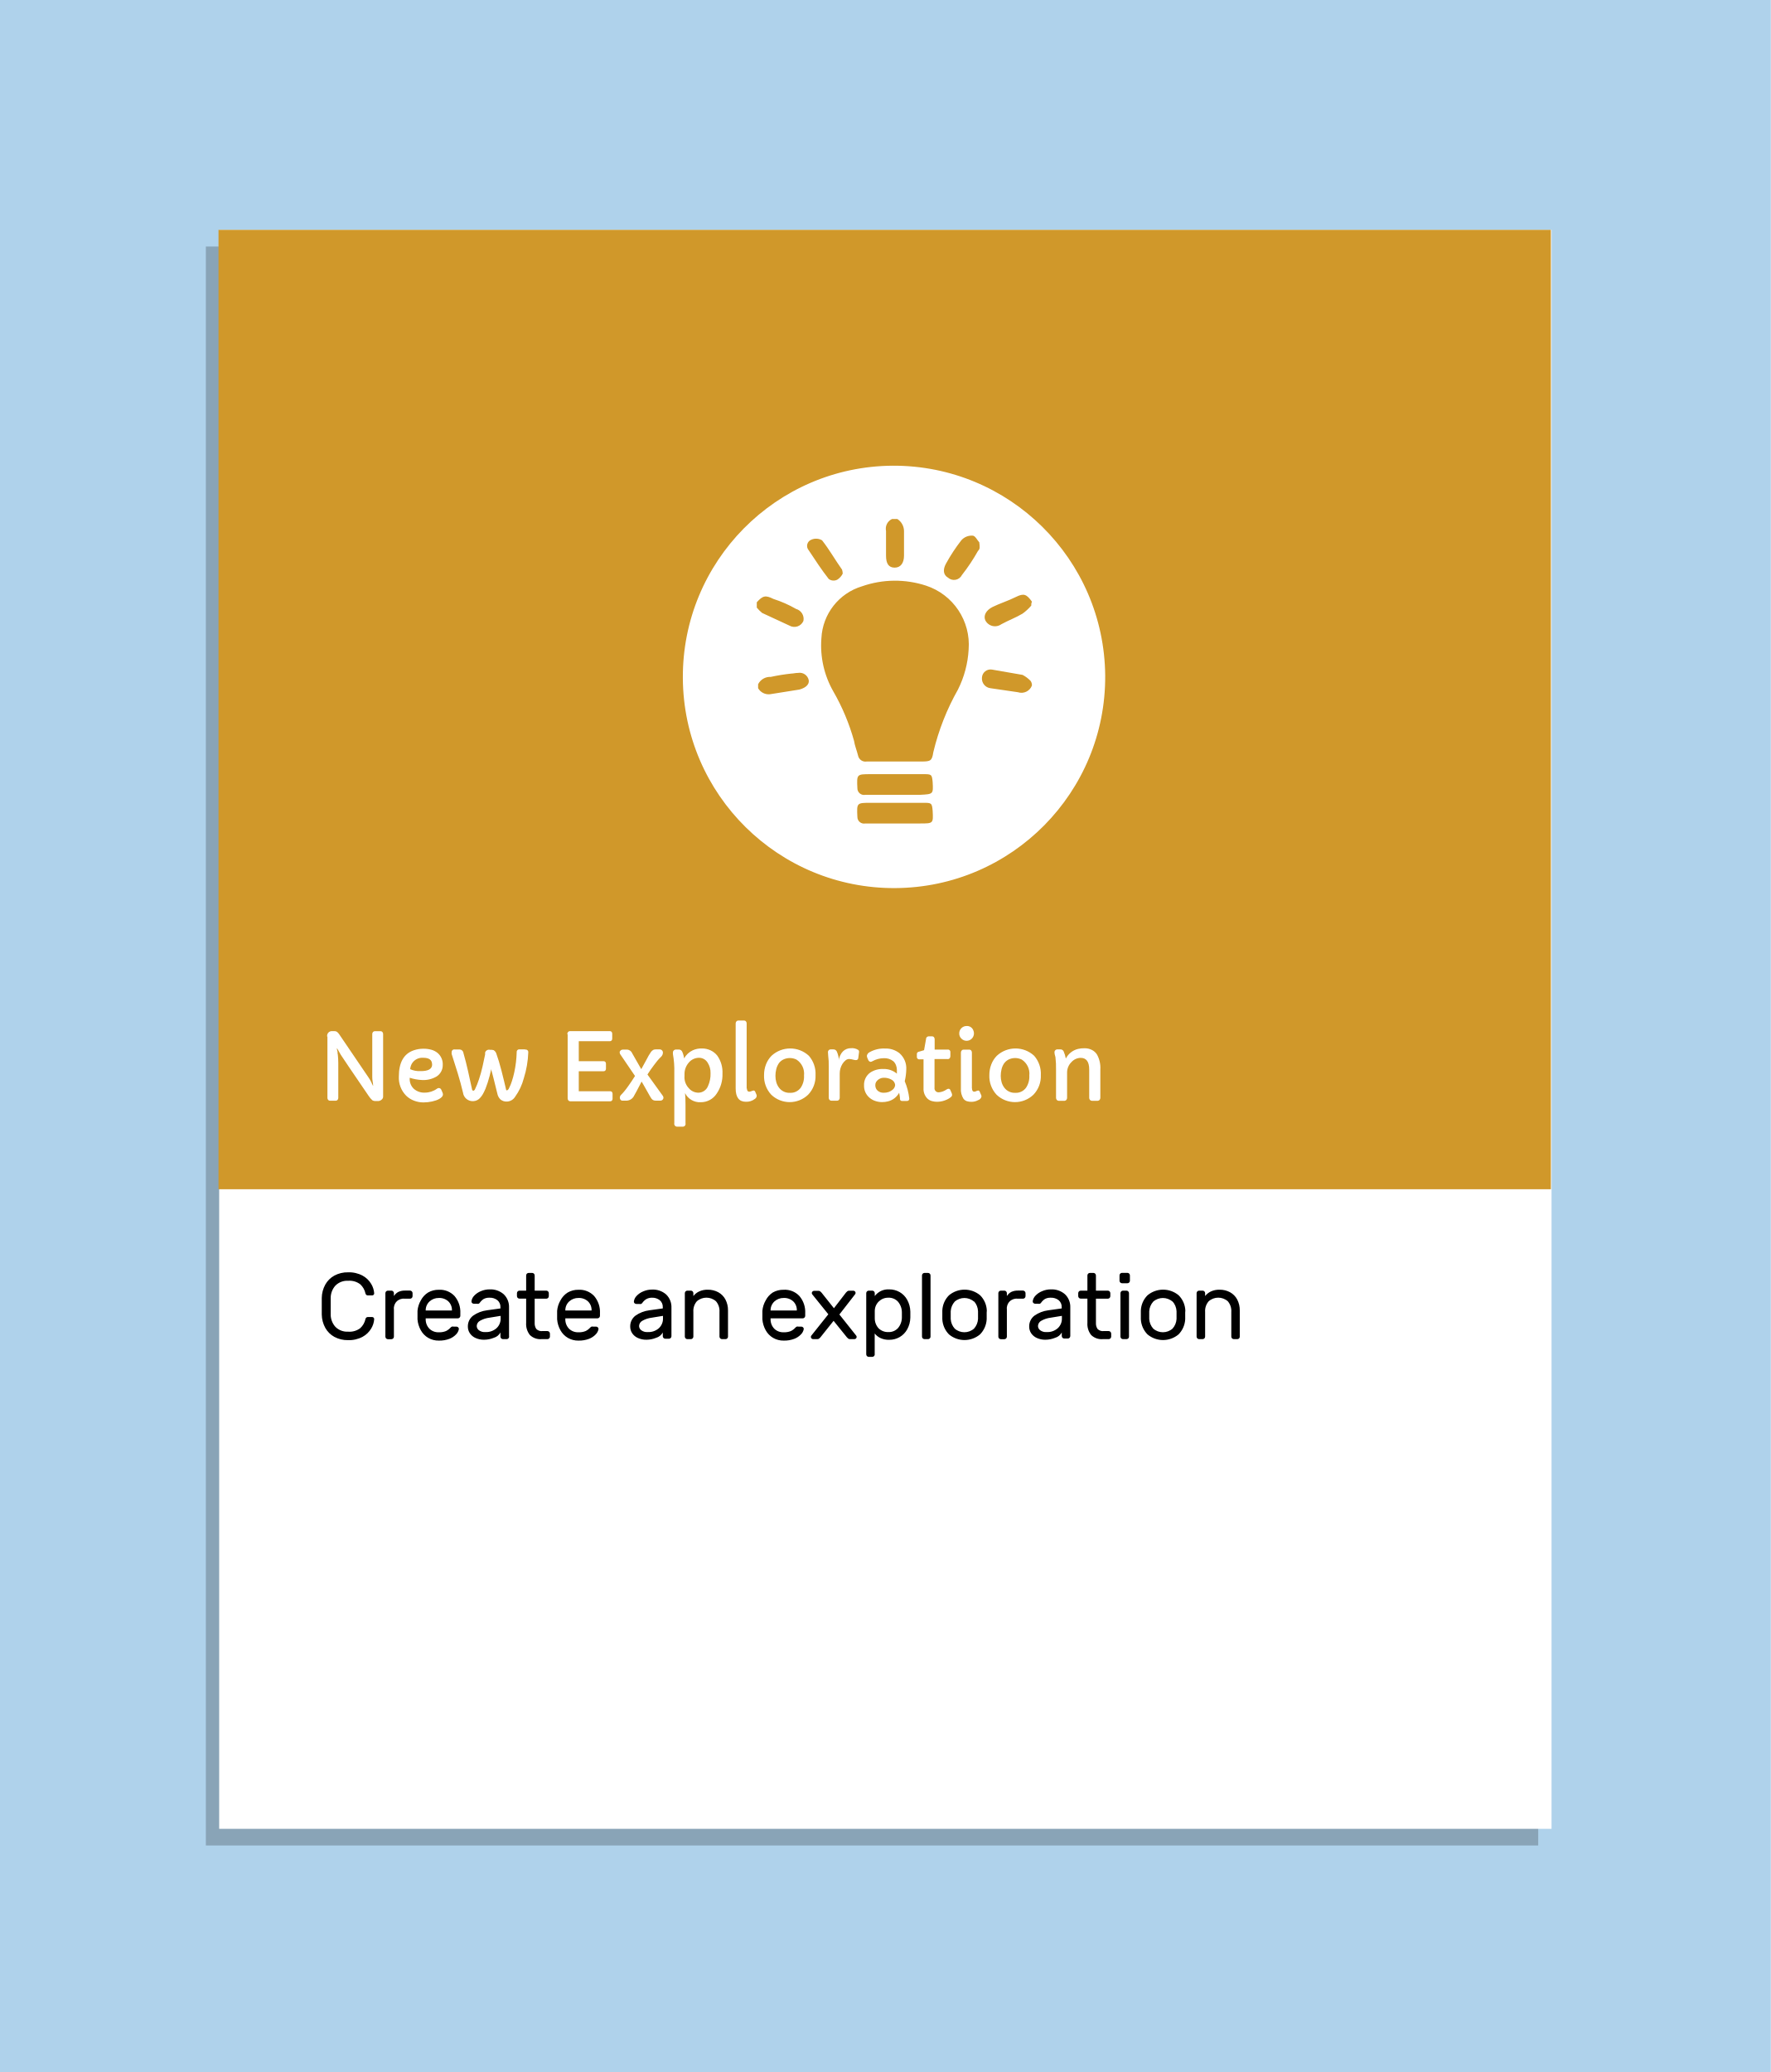
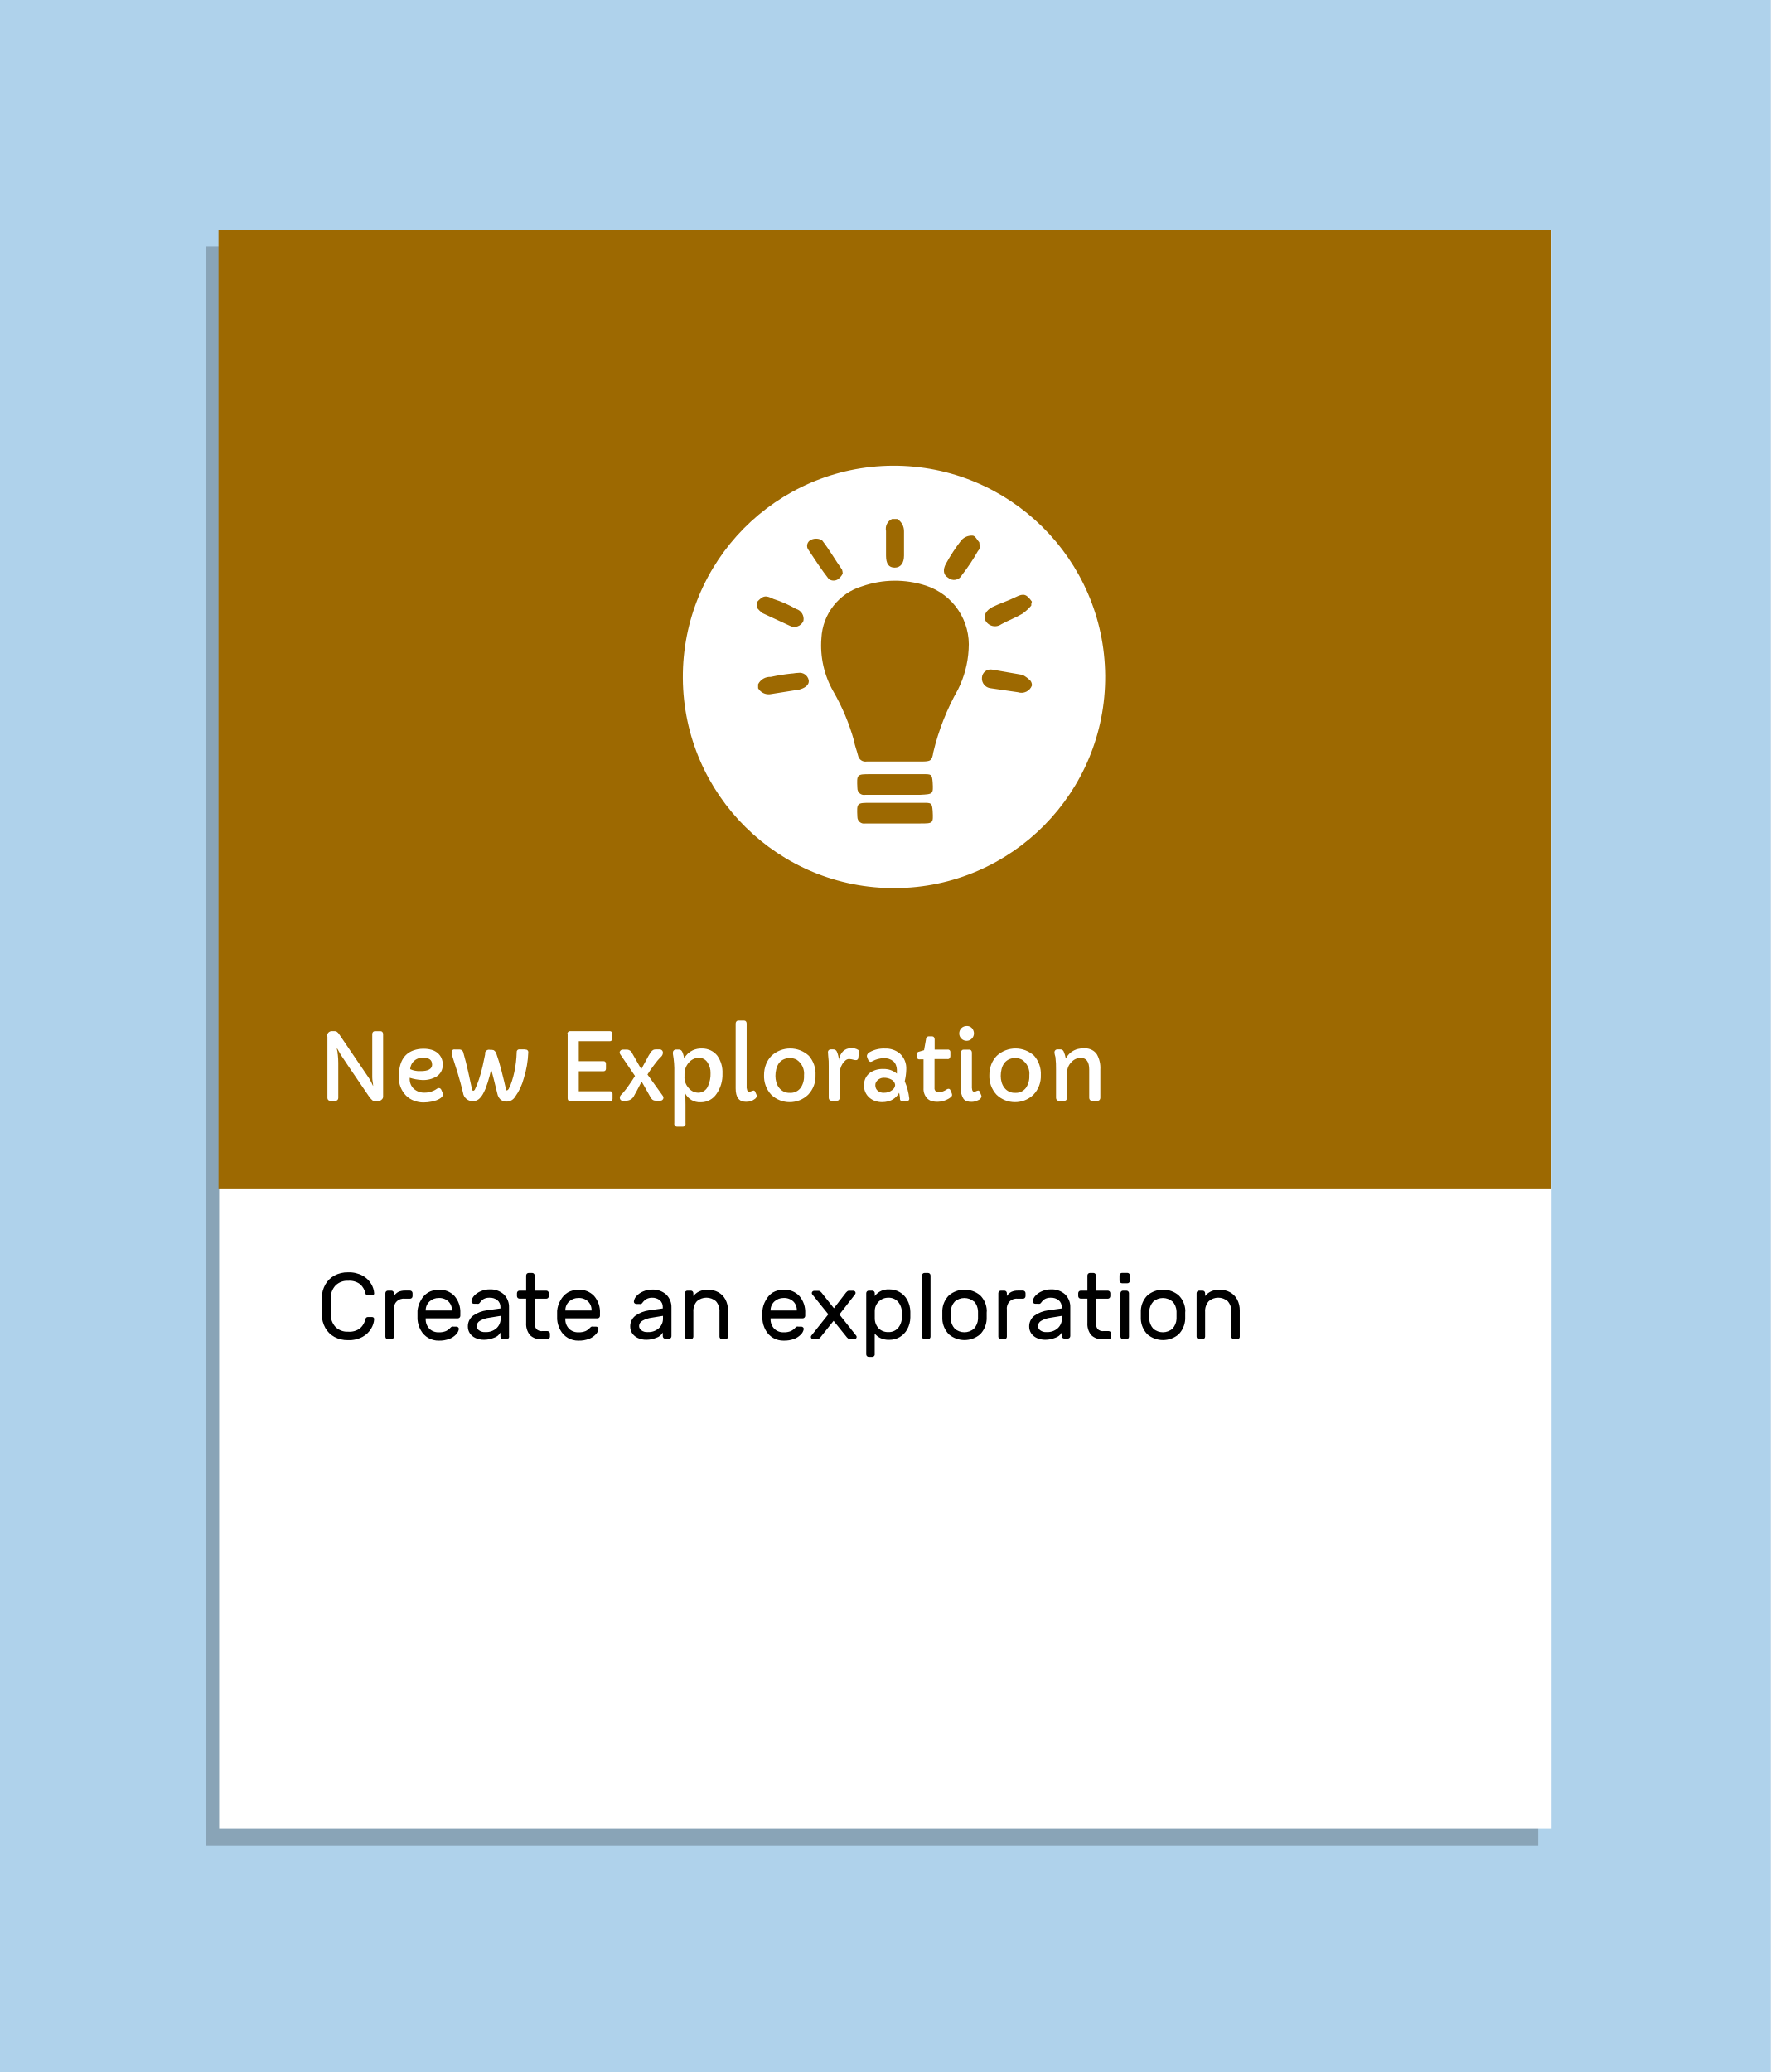
<svg xmlns="http://www.w3.org/2000/svg" viewBox="0 0 265.8 311">
  <style>.B,.F{isolation:isolate}</style>
  <path d="M0 0h265.8v311H0z" fill="#afd2eb" />
  <path class="B" d="M30.9 37h200v240h-200z" opacity=".22" />
  <path d="M32.9 34.5h200v240h-200z" fill="#fff" />
-   <path d="M32.8 34.5h200v144h-200z" fill="#d0982a" />
+   <path d="M32.8 34.5h200v144h-200z" fill="#9d6901" />
  <path d="M134 69.9a31.7 31.7 0 1 0 31.9 31.5A31.77 31.77 0 0 0 134 69.9zm-.1 8h.8a2.17 2.17 0 0 1 1 1.9v3.6c0 1.1-.5 1.8-1.4 1.8s-1.3-.6-1.3-1.8v-3.7a1.61 1.61 0 0 1 .9-1.8zm-20.3 12.5c.9-1 1.3-1.1 2.5-.5a17.5 17.5 0 0 1 3.4 1.5 1.55 1.55 0 0 1 1.1 1.8 1.48 1.48 0 0 1-2.1.7l-4.1-1.9a6 6 0 0 1-.8-.8v-.8zm6.4 13.1l-4.4.7a1.83 1.83 0 0 1-1.8-.9v-.6a2 2 0 0 1 1.9-1.1 28.68 28.68 0 0 1 3.1-.5c.3 0 .6-.1 1-.1a1.39 1.39 0 0 1 1.6 1.1c.1.8-.7 1.2-1.4 1.4zm1.8-22.5a1.76 1.76 0 0 1 1.6.1c1.1 1.4 2 3 3 4.4a2.18 2.18 0 0 1 .1.6 2.28 2.28 0 0 1-.8.9 1.21 1.21 0 0 1-1.3-.1c-1.1-1.4-2-2.8-3-4.3a1 1 0 0 1 .4-1.6zm16.3 42.6h-8.2a1 1 0 0 1-1.2-1c-.1-2.1-.1-2.1 2-2.1h7.9c1.2 0 1.3 0 1.4 1.2.1 1.9.1 1.9-1.9 1.9zm0-4.3h-8.2a1 1 0 0 1-1.2-1c-.1-2.1-.1-2.1 2-2.1h7.9c1.2 0 1.3 0 1.4 1.2.1 1.8.1 1.8-1.9 1.9zm7.3-21.8a15.27 15.27 0 0 1-1.6 6 36.08 36.08 0 0 0-3.7 9.4c-.2 1.3-.4 1.4-1.8 1.4h-8.2a1.13 1.13 0 0 1-1.3-.9c-.2-.8-.5-1.5-.6-2.2a32.18 32.18 0 0 0-3.1-7.4 13.9 13.9 0 0 1-1.8-8 8.57 8.57 0 0 1 6.1-7.8 15 15 0 0 1 9.6-.1 9.33 9.33 0 0 1 6.4 9.6zm1.4-14.8a28.16 28.16 0 0 1-2.4 3.6 1.34 1.34 0 0 1-2.1.4c-.7-.4-.8-1.2-.3-2.1a26.37 26.37 0 0 1 2.3-3.5 2.06 2.06 0 0 1 1.7-.7c.4 0 .7.7 1 1 .1.8.1 1-.2 1.3zm8.1 20.2a1.68 1.68 0 0 1-2.1 1l-4.1-.6a1.46 1.46 0 0 1-1.3-1.6 1.29 1.29 0 0 1 1.5-1.2l4.6.8a4.7 4.7 0 0 1 1.2.9 1.08 1.08 0 0 1 .2.7zm-.1-12a7.41 7.41 0 0 1-1.3 1.2c-1 .6-2.1 1-3.2 1.6a1.63 1.63 0 0 1-2.4-.6c-.3-.7.1-1.5 1.1-2s2.3-.9 3.5-1.5 1.6-.4 2.4.7a1.27 1.27 0 0 0-.1.6z" fill="#fff" />
  <path d="M49.12 155.62a.7.7 0 0 1 .74-.85h.28a.78.78 0 0 1 .39.07 1.25 1.25 0 0 1 .38.39l4.4 6.48a4.86 4.86 0 0 1 .4.68l.29.61h0a.36.36 0 0 0 0-.18q0-.18-.07-.52a4.18 4.18 0 0 1-.05-.67v-6.43a.43.43 0 0 1 .11-.3.33.33 0 0 1 .26-.12h.9a.32.32 0 0 1 .25.12.43.43 0 0 1 .11.3v9.38a.54.54 0 0 1-.17.42.82.82 0 0 1-.52.26h-.42a.89.89 0 0 1-.5-.11 3.12 3.12 0 0 1-.57-.67q-3.9-5.71-4.18-6.17l-.57-1h0v.1c0 .1 0 .18.06.34s0 .34.07.54q.07.68.07 1.27v5.24a.43.43 0 0 1-.11.29.33.33 0 0 1-.26.12h-.9a.32.32 0 0 1-.25-.12.43.43 0 0 1-.11-.29v-9.21zm12.38 6.15v.13a2 2 0 0 0 .59 1.5 2.32 2.32 0 0 0 1.69.6 3.09 3.09 0 0 0 1.8-.58.51.51 0 0 1 .28-.11.41.41 0 0 1 .38.25l.19.44a.71.71 0 0 1 .06.29.52.52 0 0 1-.14.33 1.45 1.45 0 0 1-.37.3 2.74 2.74 0 0 1-.52.24 5.46 5.46 0 0 1-.61.17 6.19 6.19 0 0 1-1.31.14 3.91 3.91 0 0 1-1.38-.26 3.36 3.36 0 0 1-1.2-.76 3.82 3.82 0 0 1-1.09-2.86q0-3.17 2.23-3.94a4.39 4.39 0 0 1 1.43-.24 4.35 4.35 0 0 1 1.25.16 2.57 2.57 0 0 1 .89.46 2.21 2.21 0 0 1 .79 1.81 2 2 0 0 1-.93 1.74 3.9 3.9 0 0 1-2.15.53 7.27 7.27 0 0 1-1.88-.34zm3.36-2q0-1-1.31-1a1.82 1.82 0 0 0-1.75.92 2.14 2.14 0 0 0-.23.79 3.34 3.34 0 0 0 1.5.29q1.8.03 1.8-1zm14-2.23a.38.38 0 0 1 .44.41 14.59 14.59 0 0 1-.67 3.89 8.37 8.37 0 0 1-1.32 2.8 1.51 1.51 0 0 1-1.18.7 1.42 1.42 0 0 1-1-.31 1.68 1.68 0 0 1-.48-.9q-.37-1.54-.52-2.1l-.26-1-.17-.59v.18l-.06.27-.14.59a16.89 16.89 0 0 1-.63 1.95q-.22.5-.38.78a3 3 0 0 1-.37.52 1.43 1.43 0 0 1-1.08.55A1.47 1.47 0 0 1 69.5 164q-.35-1.47-.79-2.91l-.91-2.88a.83.83 0 0 1 0-.27.39.39 0 0 1 .46-.42H69a.59.59 0 0 1 .56.51q.4 1.4.7 2.75l.59 2.69a.26.26 0 0 0 .19.25.38.38 0 0 0 .28-.27q.13-.27.29-.65l.3-.83.28-.92.25-1q.23-1 .38-1.78v-.29a.61.61 0 0 1 .72-.41 1.8 1.8 0 0 1 .55.05.94.94 0 0 1 .43.57q.17.46.37 1.12.2.66.38 1.37.46 1.81.68 2.79a.2.2 0 0 0 .14.2.58.58 0 0 0 .33-.36 6.07 6.07 0 0 0 .41-1 13 13 0 0 0 .37-1.37 16.3 16.3 0 0 0 .36-3 .39.39 0 0 1 .3-.43H78h.79zm6.3-2.33a.46.46 0 0 1 .11-.31.34.34 0 0 1 .27-.13h6a.33.33 0 0 1 .27.11.43.43 0 0 1 .09.28v.74a.41.41 0 0 1-.09.27.33.33 0 0 1-.27.11h-4.66v3h3.72a.33.33 0 0 1 .27.11.42.42 0 0 1 .09.28v.74a.42.42 0 0 1-.09.27.33.33 0 0 1-.27.11h-3.72v3h4.71a.33.33 0 0 1 .27.11.43.43 0 0 1 .09.28v.74a.41.41 0 0 1-.09.27.33.33 0 0 1-.27.11h-6a.33.33 0 0 1-.27-.13.46.46 0 0 1-.11-.31v-9.6zm8 9.88a.53.53 0 0 1-.12-.31.62.62 0 0 1 .2-.46 6.19 6.19 0 0 0 .48-.53c.19-.22.37-.47.55-.72l.54-.78.51-.79-2.21-3.25a.4.4 0 0 1-.08-.22.41.41 0 0 1 0-.19.5.5 0 0 1 .11-.15.49.49 0 0 1 .34-.15h.62a.87.87 0 0 1 .79.54q1.18 2.1 1.37 2.4l.81-1.48a8.64 8.64 0 0 1 .63-1.08 1.07 1.07 0 0 1 .37-.34.87.87 0 0 1 .35-.07H99a.48.48 0 0 1 .51.48.87.87 0 0 1-.29.64 7.47 7.47 0 0 0-.55.59l-.51.66q-.26.34-.51.7l-.46.7 2.32 3.22a.49.49 0 0 1 .08.28.42.42 0 0 1-.13.29.41.41 0 0 1-.3.13h-.72a.75.75 0 0 1-.62-.26 2.25 2.25 0 0 1-.21-.32l-1-1.77-.3-.51-.77 1.48-.33.59a1.31 1.31 0 0 1-1.09.79h-.6a.41.41 0 0 1-.36-.11zm9.67-1.02q.07.68.07 1.71v2.82a.41.41 0 0 1-.4.51h-.85a.43.43 0 0 1-.43-.53V161a13.66 13.66 0 0 0-.21-2.8 1.15 1.15 0 0 1 0-.25.4.4 0 0 1 .13-.29.43.43 0 0 1 .32-.13h.42a.55.55 0 0 1 .53.33 3.6 3.6 0 0 1 .28 1 2.88 2.88 0 0 1 1.31-1.22 3.13 3.13 0 0 1 1.34-.27 3 3 0 0 1 1.34.29 2.77 2.77 0 0 1 1 .8 4.31 4.31 0 0 1 .77 2.69 5 5 0 0 1-.87 3 2.82 2.82 0 0 1-2.4 1.29 2.48 2.48 0 0 1-2.35-1.37zm-.09-2.43a2.41 2.41 0 0 0 .66 1.7 1.88 1.88 0 0 0 1.41.67 1.56 1.56 0 0 0 1.47-1 4.31 4.31 0 0 0 .38-1.93 2.76 2.76 0 0 0-.45-1.6 1.5 1.5 0 0 0-1.29-.71 2 2 0 0 0-1.55.75 2.58 2.58 0 0 0-.62 1.72v.38zm9.38 1.73q0 .48.34.49a.87.87 0 0 0 .28-.06 1.81 1.81 0 0 1 .38-.12.28.28 0 0 1 .25.2l.21.49a.52.52 0 0 1 0 .19.6.6 0 0 1-.26.38 2.06 2.06 0 0 1-1.36.43q-1.53 0-1.53-2v-9.75a.47.47 0 0 1 .11-.31.33.33 0 0 1 .26-.13h.92a.32.32 0 0 1 .26.13.49.49 0 0 1 .1.31v9.8zm2.57-2a4.35 4.35 0 0 1 .3-1.63 3.79 3.79 0 0 1 .82-1.27 4.13 4.13 0 0 1 5.61 0 4.11 4.11 0 0 1 1 2.91 4 4 0 0 1-1.11 2.93 4 4 0 0 1-5.54 0 4.07 4.07 0 0 1-1.08-2.94zm2.2-1.74a2.64 2.64 0 0 0-.37.86 4.16 4.16 0 0 0-.12 1 3.35 3.35 0 0 0 .13.95 2.52 2.52 0 0 0 .4.81 1.94 1.94 0 0 0 1.64.78 1.88 1.88 0 0 0 1.63-.77 3 3 0 0 0 .49-1.83 2.52 2.52 0 0 0-1.13-2.39 2.26 2.26 0 0 0-2 0 1.94 1.94 0 0 0-.68.59zm7.4-1.63a.41.41 0 0 1 .43-.49h.37a.55.55 0 0 1 .53.33 4.43 4.43 0 0 1 .33 1.32h0a1.06 1.06 0 0 0 0-.23 2.07 2.07 0 0 1 .2-.57 2 2 0 0 1 .4-.57 1.67 1.67 0 0 1 1.19-.46 1.73 1.73 0 0 1 1.09.26.33.33 0 0 1 .12.32l-.11.86a.34.34 0 0 1-.36.35 1.41 1.41 0 0 1-.37-.06 2.84 2.84 0 0 0-.67-.11.86.86 0 0 0-.52.21 2.06 2.06 0 0 0-.47.54 2.72 2.72 0 0 0-.4 1.43v3.63a.48.48 0 0 1-.11.32.39.39 0 0 1-.31.13h-.79a.41.41 0 0 1-.33-.13.47.47 0 0 1-.11-.32v-4.71a10 10 0 0 0-.08-1.59 3.75 3.75 0 0 1-.03-.46zm12.2 6.89a.32.32 0 0 1-.36.36h-.66a.35.35 0 0 1-.32-.11.53.53 0 0 1-.06-.19v-.21c0-.08-.07-.46-.12-.72a2.61 2.61 0 0 1-1.67 1.29 3.38 3.38 0 0 1-.89.11 3.06 3.06 0 0 1-1-.16 2.58 2.58 0 0 1-.86-.47 2.32 2.32 0 0 1-.85-1.87 2.24 2.24 0 0 1 .93-1.93 3.34 3.34 0 0 1 2-.54 3 3 0 0 1 2 .7q0-.23 0-.58a1.88 1.88 0 0 0-.14-.7 1.53 1.53 0 0 0-.39-.58 2.12 2.12 0 0 0-1.45-.46 3.59 3.59 0 0 0-1.7.46.62.62 0 0 1-.29.09.5.5 0 0 1-.36-.36 1.42 1.42 0 0 1-.18-.53.76.76 0 0 1 .45-.58 4.34 4.34 0 0 1 2.3-.53 3.28 3.28 0 0 1 2.17.72 3 3 0 0 1 1 2.43 8.75 8.75 0 0 1-.23 1.76 9.24 9.24 0 0 1 .68 2.6zm-4.58-2.9a1.45 1.45 0 0 0-.4.41.94.94 0 0 0-.12.48 1.16 1.16 0 0 0 .1.49 1 1 0 0 0 .28.36 1.33 1.33 0 0 0 .84.29 2.28 2.28 0 0 0 .77-.11 1.88 1.88 0 0 0 .52-.28 1 1 0 0 0 .47-.78 1 1 0 0 0-.57-.81 2.18 2.18 0 0 0-1.11-.27 1.28 1.28 0 0 0-.78.23zm10.73-3.41a.36.36 0 0 1-.43.38h-1.93v4.29a.61.61 0 0 0 .69.7 2.36 2.36 0 0 0 1.14-.44.53.53 0 0 1 .3-.09.3.3 0 0 1 .26.23l.16.36a.9.9 0 0 1 .09.35.5.5 0 0 1-.21.33 2.2 2.2 0 0 1-.55.34 3.4 3.4 0 0 1-1.37.34 3 3 0 0 1-1-.13 1.62 1.62 0 0 1-.61-.38 2.05 2.05 0 0 1-.55-1.54V159h-.57a.36.36 0 0 1-.43-.39v-.39a.35.35 0 0 1 .08-.25.61.61 0 0 1 .32-.14l.68-.2.29-1.63a.42.42 0 0 1 .37-.45h.57a.32.32 0 0 1 .26.13.5.5 0 0 1 .1.32v1.54h1.93a.36.36 0 0 1 .43.38v.66zm2.47-2.36a1.09 1.09 0 0 1-.79-.32 1.05 1.05 0 0 1-.33-.79 1.1 1.1 0 0 1 1.12-1.11 1 1 0 0 1 1 .67 1.12 1.12 0 0 1-.24 1.23 1.08 1.08 0 0 1-.76.32zm.8 7.15q0 .48.32.49a.61.61 0 0 0 .25-.06 1.17 1.17 0 0 1 .36-.12.27.27 0 0 1 .23.2l.21.48a.51.51 0 0 1 .05.22.72.72 0 0 1-.51.55 2.06 2.06 0 0 1-.95.25 2.24 2.24 0 0 1-.75-.1 1.12 1.12 0 0 1-.48-.34 2.56 2.56 0 0 1-.4-1.6V158a.49.49 0 0 1 .11-.32.33.33 0 0 1 .26-.13h.92a.32.32 0 0 1 .26.13.5.5 0 0 1 .1.32v5.38zm2.6-2a4.35 4.35 0 0 1 .3-1.63 3.79 3.79 0 0 1 .82-1.27 4.13 4.13 0 0 1 5.61 0 4.11 4.11 0 0 1 1 2.91 4 4 0 0 1-1.11 2.93 4 4 0 0 1-5.54 0 4.07 4.07 0 0 1-1.08-2.94zm2.2-1.74a2.65 2.65 0 0 0-.37.86 4.18 4.18 0 0 0-.12 1 3.35 3.35 0 0 0 .13.95 2.52 2.52 0 0 0 .4.81 1.94 1.94 0 0 0 1.64.78 1.88 1.88 0 0 0 1.63-.77 3 3 0 0 0 .49-1.83 2.52 2.52 0 0 0-1.13-2.39 2.26 2.26 0 0 0-2 0 1.93 1.93 0 0 0-.67.59zm7.58-1.63a.43.43 0 0 1 .47-.49h.38a.52.52 0 0 1 .52.29 4.92 4.92 0 0 1 .33 1.08 2.82 2.82 0 0 1 1.83-1.44 3.76 3.76 0 0 1 1-.1 2.32 2.32 0 0 1 1.06.24 1.92 1.92 0 0 1 .77.67 4.09 4.09 0 0 1 .52 2.28v4.25a.45.45 0 0 1-.12.32.47.47 0 0 1-.36.13H164a.5.5 0 0 1-.38-.13.45.45 0 0 1-.12-.32v-4.25q0-1.75-1.29-1.75a1.9 1.9 0 0 0-1.37.63 2.18 2.18 0 0 0-.66 1.57v3.8a.46.46 0 0 1-.12.32.45.45 0 0 1-.36.13h-.7a.48.48 0 0 1-.36-.13.45.45 0 0 1-.12-.32v-4.2a13.79 13.79 0 0 0-.09-1.92c-.11-.34-.14-.56-.14-.66z" class="F" fill="#fff" />
  <path d="M50.36 199.17a2.5 2.5 0 0 0 1.9.71 2.65 2.65 0 0 0 1.82-.53 2.59 2.59 0 0 0 .78-1.37.37.37 0 0 1 .13-.22.36.36 0 0 1 .23-.08h.64a.31.31 0 0 1 .31.31 3.13 3.13 0 0 1-.45 1.42 3.39 3.39 0 0 1-1.29 1.24 4.31 4.31 0 0 1-2.18.5 4.17 4.17 0 0 1-2.06-.49 3.46 3.46 0 0 1-1.36-1.35 4.27 4.27 0 0 1-.53-2q0-.42 0-1.25 0-.83 0-1.25a4.26 4.26 0 0 1 .53-2 3.46 3.46 0 0 1 1.36-1.35 4.17 4.17 0 0 1 2.06-.49 4.3 4.3 0 0 1 2.18.5 3.39 3.39 0 0 1 1.29 1.24 3.13 3.13 0 0 1 .45 1.42.31.31 0 0 1-.31.31h-.64a.36.36 0 0 1-.23-.08.37.37 0 0 1-.13-.22 2.6 2.6 0 0 0-.78-1.37 2.65 2.65 0 0 0-1.82-.53 2.5 2.5 0 0 0-1.9.71 2.77 2.77 0 0 0-.72 1.9q0 .42 0 1.18 0 .76 0 1.18a2.77 2.77 0 0 0 .72 1.96zm11.46-5.34a.37.37 0 0 1 .11.27v.45a.38.38 0 0 1-.38.38h-.81a1.45 1.45 0 0 0-1.61 1.61v4.09a.38.38 0 0 1-.38.38h-.52a.38.38 0 0 1-.38-.38v-6.53a.38.38 0 0 1 .38-.38h.52a.38.38 0 0 1 .38.38v.43a1.75 1.75 0 0 1 .67-.62 2.29 2.29 0 0 1 1-.2h.73a.37.37 0 0 1 .29.12zm6.41.7a3.7 3.7 0 0 1 .87 2.59v.38a.38.38 0 0 1-.38.38H63.9v.12a2 2 0 0 0 .57 1.45 1.91 1.91 0 0 0 1.39.52 2.6 2.6 0 0 0 1.08-.18 2.23 2.23 0 0 0 .69-.52.74.74 0 0 1 .2-.15.59.59 0 0 1 .25 0h.42a.38.38 0 0 1 .28.11.32.32 0 0 1 .1.27 1.53 1.53 0 0 1-.41.78 2.75 2.75 0 0 1-1 .67 4.18 4.18 0 0 1-1.59.27 3.08 3.08 0 0 1-1.6-.41 3 3 0 0 1-1.11-1.14 4 4 0 0 1-.5-1.64q0-.42 0-.64 0-.22 0-.64a3.76 3.76 0 0 1 .5-1.57 3.06 3.06 0 0 1 1.09-1.18 3.11 3.11 0 0 1 1.6-.41 3 3 0 0 1 2.37.94zm-.39 2.17h0a1.79 1.79 0 0 0-.54-1.37 2 2 0 0 0-1.44-.51 2 2 0 0 0-1.38.52 1.8 1.8 0 0 0-.58 1.36h0 3.93zm7.28-.31v-.18a1.29 1.29 0 0 0-.46-1.06 1.81 1.81 0 0 0-1.18-.37 1.71 1.71 0 0 0-.87.19 2.11 2.11 0 0 0-.59.57.46.46 0 0 1-.18.15.7.7 0 0 1-.27 0h-.43a.38.38 0 0 1-.27-.11.31.31 0 0 1-.1-.27 1.48 1.48 0 0 1 .41-.83 2.79 2.79 0 0 1 1-.68 3.29 3.29 0 0 1 1.32-.27 3 3 0 0 1 2.11.73 2.62 2.62 0 0 1 .8 2v4.27a.38.38 0 0 1-.41.47h-.5a.38.38 0 0 1-.38-.38V200a1.64 1.64 0 0 1-1 .8 3.86 3.86 0 0 1-1.46.29 3 3 0 0 1-1.27-.26 2 2 0 0 1-.86-.71 1.77 1.77 0 0 1-.3-1 2 2 0 0 1 .78-1.64 4.62 4.62 0 0 1 2.09-.81zm0 1.12l-1.65.27a3.77 3.77 0 0 0-1.41.46.92.92 0 0 0-.5.79.82.82 0 0 0 .32.63 1.46 1.46 0 0 0 1 .28 2.34 2.34 0 0 0 1.64-.57 1.93 1.93 0 0 0 .63-1.5v-.35zm5.38 1.96a1.11 1.11 0 0 0 .93.32h.74a.38.38 0 0 1 .38.38v.45a.38.38 0 0 1-.38.38h-.88a2.24 2.24 0 0 1-1.75-.62 2.65 2.65 0 0 1-.56-1.83v-3.63h-1a.38.38 0 0 1-.38-.38v-.44a.38.38 0 0 1 .38-.38h1v-2.28a.38.38 0 0 1 .38-.38h.52a.38.38 0 0 1 .38.38v2.28H82a.38.38 0 0 1 .38.38v.45a.38.38 0 0 1-.38.38h-1.74v3.63a1.5 1.5 0 0 0 .24.91zm8.69-4.94a3.7 3.7 0 0 1 .87 2.59v.38a.38.38 0 0 1-.38.38h-4.82v.12a2 2 0 0 0 .57 1.45 1.91 1.91 0 0 0 1.39.52 2.6 2.6 0 0 0 1.08-.18 2.23 2.23 0 0 0 .69-.52.74.74 0 0 1 .2-.15.59.59 0 0 1 .25 0h.42a.38.38 0 0 1 .28.11.32.32 0 0 1 .1.27 1.53 1.53 0 0 1-.41.78 2.75 2.75 0 0 1-1 .67 4.18 4.18 0 0 1-1.59.27 3.08 3.08 0 0 1-1.6-.41 3 3 0 0 1-1.11-1.14 4 4 0 0 1-.5-1.64q0-.42 0-.64 0-.22 0-.64a3.76 3.76 0 0 1 .5-1.57 3.06 3.06 0 0 1 1.09-1.18 3.11 3.11 0 0 1 1.6-.41 3 3 0 0 1 2.37.94zm-.39 2.17h0a1.79 1.79 0 0 0-.54-1.37 2 2 0 0 0-1.44-.51 2 2 0 0 0-1.38.52 1.8 1.8 0 0 0-.58 1.36h0 3.94zm10.69-.31v-.18a1.29 1.29 0 0 0-.46-1.06 1.81 1.81 0 0 0-1.18-.37 1.71 1.71 0 0 0-.85.22 2.11 2.11 0 0 0-.59.57.46.46 0 0 1-.18.15.7.7 0 0 1-.27 0h-.44a.38.38 0 0 1-.27-.11.31.31 0 0 1-.1-.27 1.48 1.48 0 0 1 .41-.83 2.79 2.79 0 0 1 1-.68 3.29 3.29 0 0 1 1.32-.27 3 3 0 0 1 2.11.73 2.62 2.62 0 0 1 .8 2v4.27a.38.38 0 0 1-.38.38h-.54a.38.38 0 0 1-.38-.38V200a1.64 1.64 0 0 1-1 .8 3.86 3.86 0 0 1-1.46.29 3 3 0 0 1-1.27-.26 2 2 0 0 1-.86-.71 1.77 1.77 0 0 1-.3-1 2 2 0 0 1 .78-1.64 4.62 4.62 0 0 1 2.09-.81zm0 1.12l-1.65.27a3.77 3.77 0 0 0-1.41.46.92.92 0 0 0-.5.79.82.82 0 0 0 .32.63 1.46 1.46 0 0 0 1 .28 2.34 2.34 0 0 0 1.64-.57 1.93 1.93 0 0 0 .63-1.5v-.35zm9.68 3.38a.36.36 0 0 1-.27.11h-.52a.38.38 0 0 1-.38-.38v-3.7a2.23 2.23 0 0 0-.52-1.6 2.17 2.17 0 0 0-2.88 0 2.21 2.21 0 0 0-.52 1.6v3.7a.38.38 0 0 1-.38.38h-.52a.38.38 0 0 1-.38-.38v-6.52a.38.38 0 0 1 .38-.38h.52a.38.38 0 0 1 .38.38v.43a2.41 2.41 0 0 1 .85-.68 2.91 2.91 0 0 1 1.32-.27 3.2 3.2 0 0 1 1.57.38 2.67 2.67 0 0 1 1.07 1.08 3.45 3.45 0 0 1 .39 1.67v3.91a.36.36 0 0 1-.11.27zm10.83-6.36a3.7 3.7 0 0 1 .87 2.59v.38a.38.38 0 0 1-.38.38h-4.82v.12a2 2 0 0 0 .57 1.45 1.91 1.91 0 0 0 1.39.52 2.6 2.6 0 0 0 1.08-.18 2.23 2.23 0 0 0 .69-.52.74.74 0 0 1 .2-.15.59.59 0 0 1 .25 0h.42a.38.38 0 0 1 .28.11.32.32 0 0 1 .1.27 1.53 1.53 0 0 1-.41.78 2.75 2.75 0 0 1-1 .67 4.18 4.18 0 0 1-1.59.27 3.08 3.08 0 0 1-1.6-.41 3 3 0 0 1-1.11-1.14 4 4 0 0 1-.5-1.64q0-.42 0-.64 0-.22 0-.64a3.76 3.76 0 0 1 .5-1.57A3.06 3.06 0 0 1 116 194a3.11 3.11 0 0 1 1.6-.41 3 3 0 0 1 2.4.94zm-.39 2.17h0a1.79 1.79 0 0 0-.54-1.37 2 2 0 0 0-1.44-.51 2 2 0 0 0-1.38.52 1.8 1.8 0 0 0-.58 1.36h0 3.93zm3.54 4.03a1.49 1.49 0 0 1-.2.19.39.39 0 0 1-.25.08h-.64a.32.32 0 0 1-.24-.1.31.31 0 0 1-.1-.22.34.34 0 0 1 .06-.2l2.56-3.21-2.42-3a.34.34 0 0 1-.06-.2.31.31 0 0 1 .1-.22.32.32 0 0 1 .24-.1h.67a.4.4 0 0 1 .25.08 1.5 1.5 0 0 1 .2.19l1.86 2.34L127 194a1.47 1.47 0 0 1 .2-.19.4.4 0 0 1 .25-.08h.64a.32.32 0 0 1 .24.1.31.31 0 0 1 .1.22.35.35 0 0 1-.06.2L126 197.3l2.53 3.18a.34.34 0 0 1 .06.2.31.31 0 0 1-.1.22.32.32 0 0 1-.24.1h-.67a.39.39 0 0 1-.25-.08 1.43 1.43 0 0 1-.2-.19l-2-2.48zm8.16 2.55a.38.38 0 0 1-.38.38h-.52a.38.38 0 0 1-.38-.38v-9.18a.38.38 0 0 1 .38-.38h.52a.38.38 0 0 1 .38.38v.43a2.54 2.54 0 0 1 2.17-1 3.11 3.11 0 0 1 1.57.41 3 3 0 0 1 1.13 1.16 3.85 3.85 0 0 1 .47 1.76q0 .14 0 .45v.46a3.8 3.8 0 0 1-.47 1.76 3.05 3.05 0 0 1-1.13 1.16 3.1 3.1 0 0 1-1.58.41 2.91 2.91 0 0 1-1.32-.27 2.4 2.4 0 0 1-.85-.68v3.09zm.59-3.89a2 2 0 0 0 1.44.55 1.87 1.87 0 0 0 1.45-.59 2.49 2.49 0 0 0 .59-1.6v-.39-.39a2.49 2.49 0 0 0-.59-1.6 1.87 1.87 0 0 0-1.45-.59 2 2 0 0 0-2.03 1.97v1.11a2.2 2.2 0 0 0 .59 1.53zm7.67 1.5a.36.36 0 0 1-.27.11h-.52a.38.38 0 0 1-.38-.38v-9.18a.38.38 0 0 1 .38-.38h.52a.38.38 0 0 1 .38.38v9.18a.36.36 0 0 1-.11.27zm8.54-3.52q0 .34 0 .64a3.5 3.5 0 0 1-1 2.28 3.63 3.63 0 0 1-4.66 0 3.5 3.5 0 0 1-1-2.28v-.64-.67a3.43 3.43 0 0 1 1-2.28 3.65 3.65 0 0 1 4.68 0 3.43 3.43 0 0 1 1 2.28c-.03.21-.02.43-.02.67zm-1.9-2a2.2 2.2 0 0 0-2.9 0 2.37 2.37 0 0 0-.6 1.44v.6.57a2.37 2.37 0 0 0 .6 1.44 2.2 2.2 0 0 0 2.9 0 2.37 2.37 0 0 0 .6-1.44q0-.31 0-.57v-.6a2.37 2.37 0 0 0-.59-1.48zm7.62-1.54a.37.37 0 0 1 .11.27v.45a.38.38 0 0 1-.38.38h-.81a1.45 1.45 0 0 0-1.61 1.61v4.09a.38.38 0 0 1-.38.38h-.52a.38.38 0 0 1-.38-.38v-6.53a.38.38 0 0 1 .38-.38h.52a.38.38 0 0 1 .38.38v.43a1.75 1.75 0 0 1 .67-.62 2.28 2.28 0 0 1 1-.2h.73a.37.37 0 0 1 .29.12zm5.54 2.56v-.18a1.29 1.29 0 0 0-.46-1.06 1.82 1.82 0 0 0-1.18-.37 1.71 1.71 0 0 0-.87.19 2.11 2.11 0 0 0-.59.57.46.46 0 0 1-.18.15.7.7 0 0 1-.27 0h-.42a.38.38 0 0 1-.27-.11.31.31 0 0 1-.11-.27 1.48 1.48 0 0 1 .41-.83 2.79 2.79 0 0 1 1-.68 3.29 3.29 0 0 1 1.32-.27 3 3 0 0 1 2.11.73 2.61 2.61 0 0 1 .8 2v4.27a.38.38 0 0 1-.38.38h-.52a.38.38 0 0 1-.38-.38V200a1.64 1.64 0 0 1-1 .8 3.86 3.86 0 0 1-1.46.29 3 3 0 0 1-1.27-.26 2 2 0 0 1-.86-.71 1.76 1.76 0 0 1-.3-1 2 2 0 0 1 .78-1.64 4.62 4.62 0 0 1 2.09-.81zm0 1.12l-1.65.27a3.77 3.77 0 0 0-1.41.46.92.92 0 0 0-.5.79.82.82 0 0 0 .32.63 1.46 1.46 0 0 0 1 .28 2.34 2.34 0 0 0 1.64-.57 1.93 1.93 0 0 0 .63-1.5v-.35zm5.38 1.96a1.11 1.11 0 0 0 .93.32h.74a.38.38 0 0 1 .38.38v.45a.38.38 0 0 1-.38.38h-.88a2.24 2.24 0 0 1-1.75-.62 2.65 2.65 0 0 1-.56-1.83v-3.63h-1a.38.38 0 0 1-.38-.38v-.44a.38.38 0 0 1 .38-.38h1v-2.28a.38.38 0 0 1 .38-.38h.52a.38.38 0 0 1 .38.38v2.28h1.78a.38.38 0 0 1 .38.38v.45a.38.38 0 0 1-.38.38h-1.78v3.63a1.5 1.5 0 0 0 .24.91zm4.75-6.97a.36.36 0 0 1-.27.11h-.8a.38.38 0 0 1-.38-.38v-.8a.38.38 0 0 1 .38-.38h.8a.38.38 0 0 1 .38.38v.8a.36.36 0 0 1-.11.27zm-.14 8.39a.36.36 0 0 1-.27.11h-.52a.38.38 0 0 1-.38-.38v-6.52a.38.38 0 0 1 .38-.38h.52a.38.38 0 0 1 .38.38v6.52a.36.36 0 0 1-.1.27zm8.55-3.52q0 .34 0 .64a3.5 3.5 0 0 1-1 2.28 3.63 3.63 0 0 1-4.66 0 3.5 3.5 0 0 1-1-2.28v-.64-.67a3.43 3.43 0 0 1 1-2.28 3.65 3.65 0 0 1 4.68 0 3.43 3.43 0 0 1 1 2.28c-.03.21-.02.43-.02.67zm-1.9-2a2.2 2.2 0 0 0-2.9 0 2.37 2.37 0 0 0-.6 1.44v.6.57a2.37 2.37 0 0 0 .6 1.44 2.2 2.2 0 0 0 2.9 0 2.37 2.37 0 0 0 .6-1.44q0-.31 0-.57v-.6a2.37 2.37 0 0 0-.61-1.48zm9.99 5.52a.36.36 0 0 1-.27.11h-.52a.38.38 0 0 1-.38-.38v-3.7a2.24 2.24 0 0 0-.52-1.6 2.17 2.17 0 0 0-2.88 0 2.21 2.21 0 0 0-.53 1.6v3.7a.38.38 0 0 1-.38.38H180a.38.38 0 0 1-.38-.38v-6.52a.38.38 0 0 1 .38-.38h.52a.38.38 0 0 1 .38.38v.43a2.41 2.41 0 0 1 .85-.68 2.91 2.91 0 0 1 1.32-.27 3.2 3.2 0 0 1 1.57.38 2.67 2.67 0 0 1 1.07 1.08 3.45 3.45 0 0 1 .39 1.67v3.91a.36.36 0 0 1-.1.27z" class="F" />
</svg>
